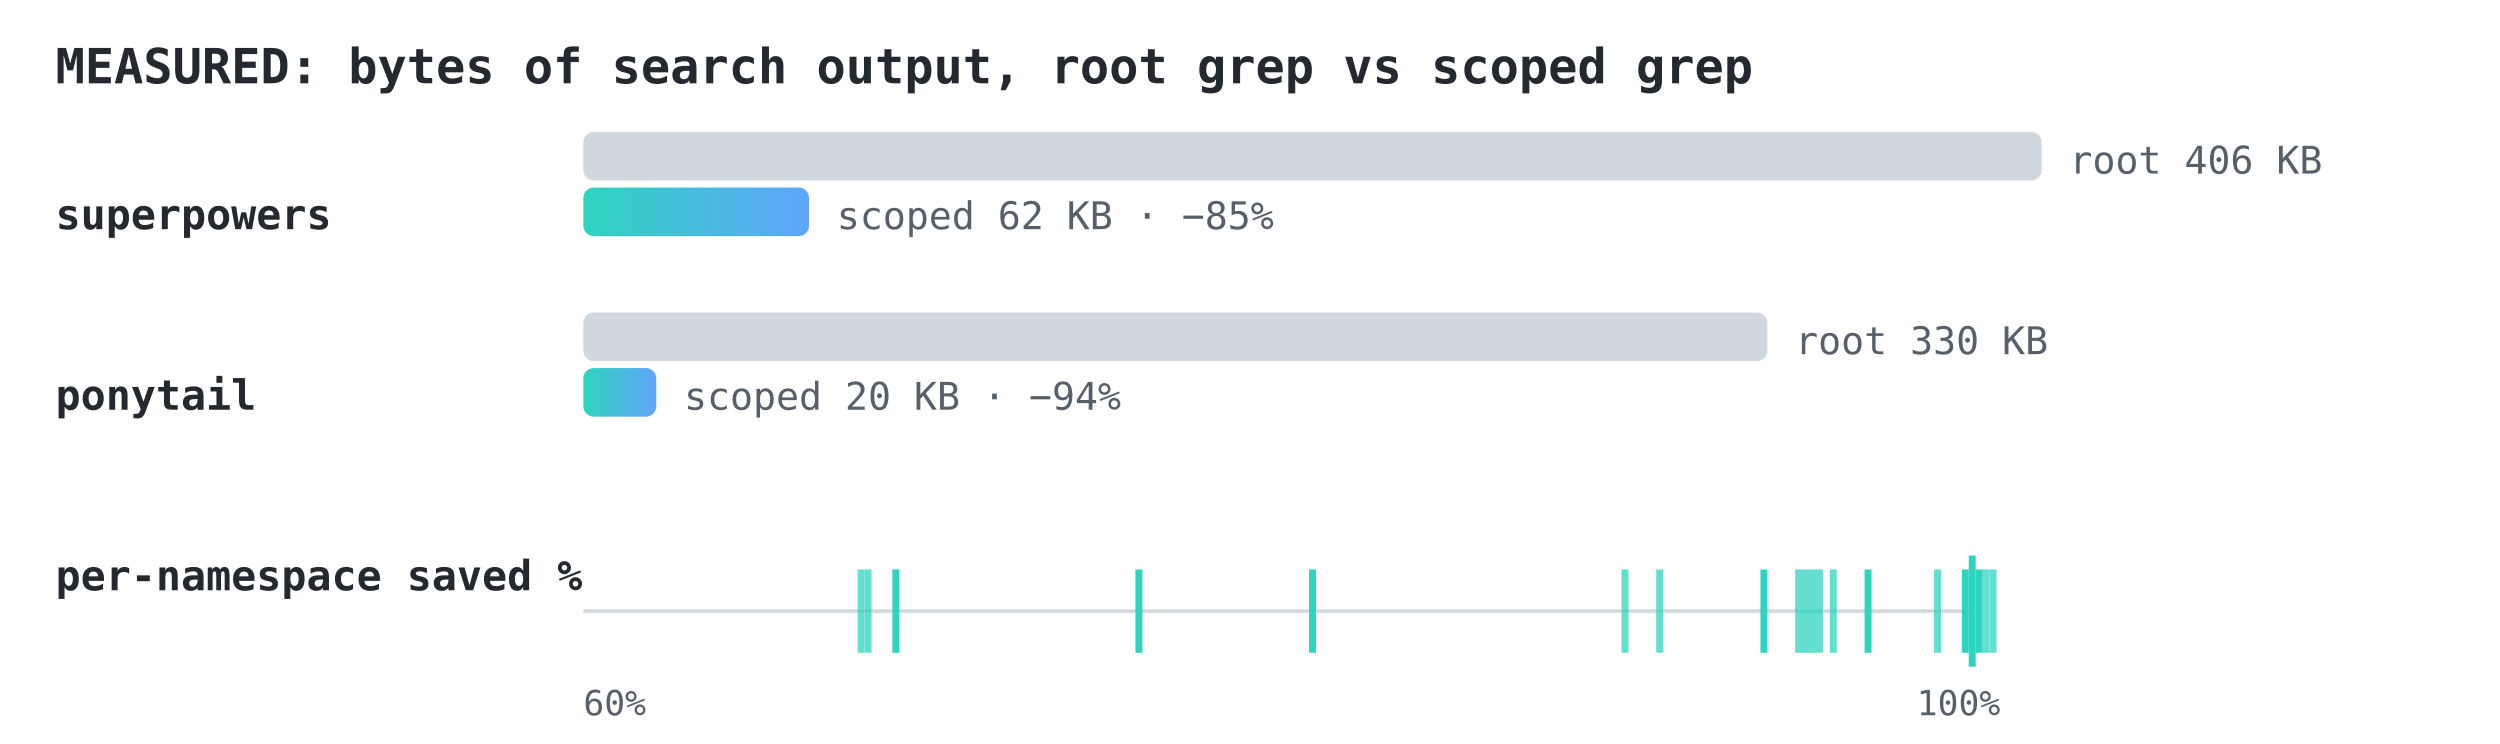
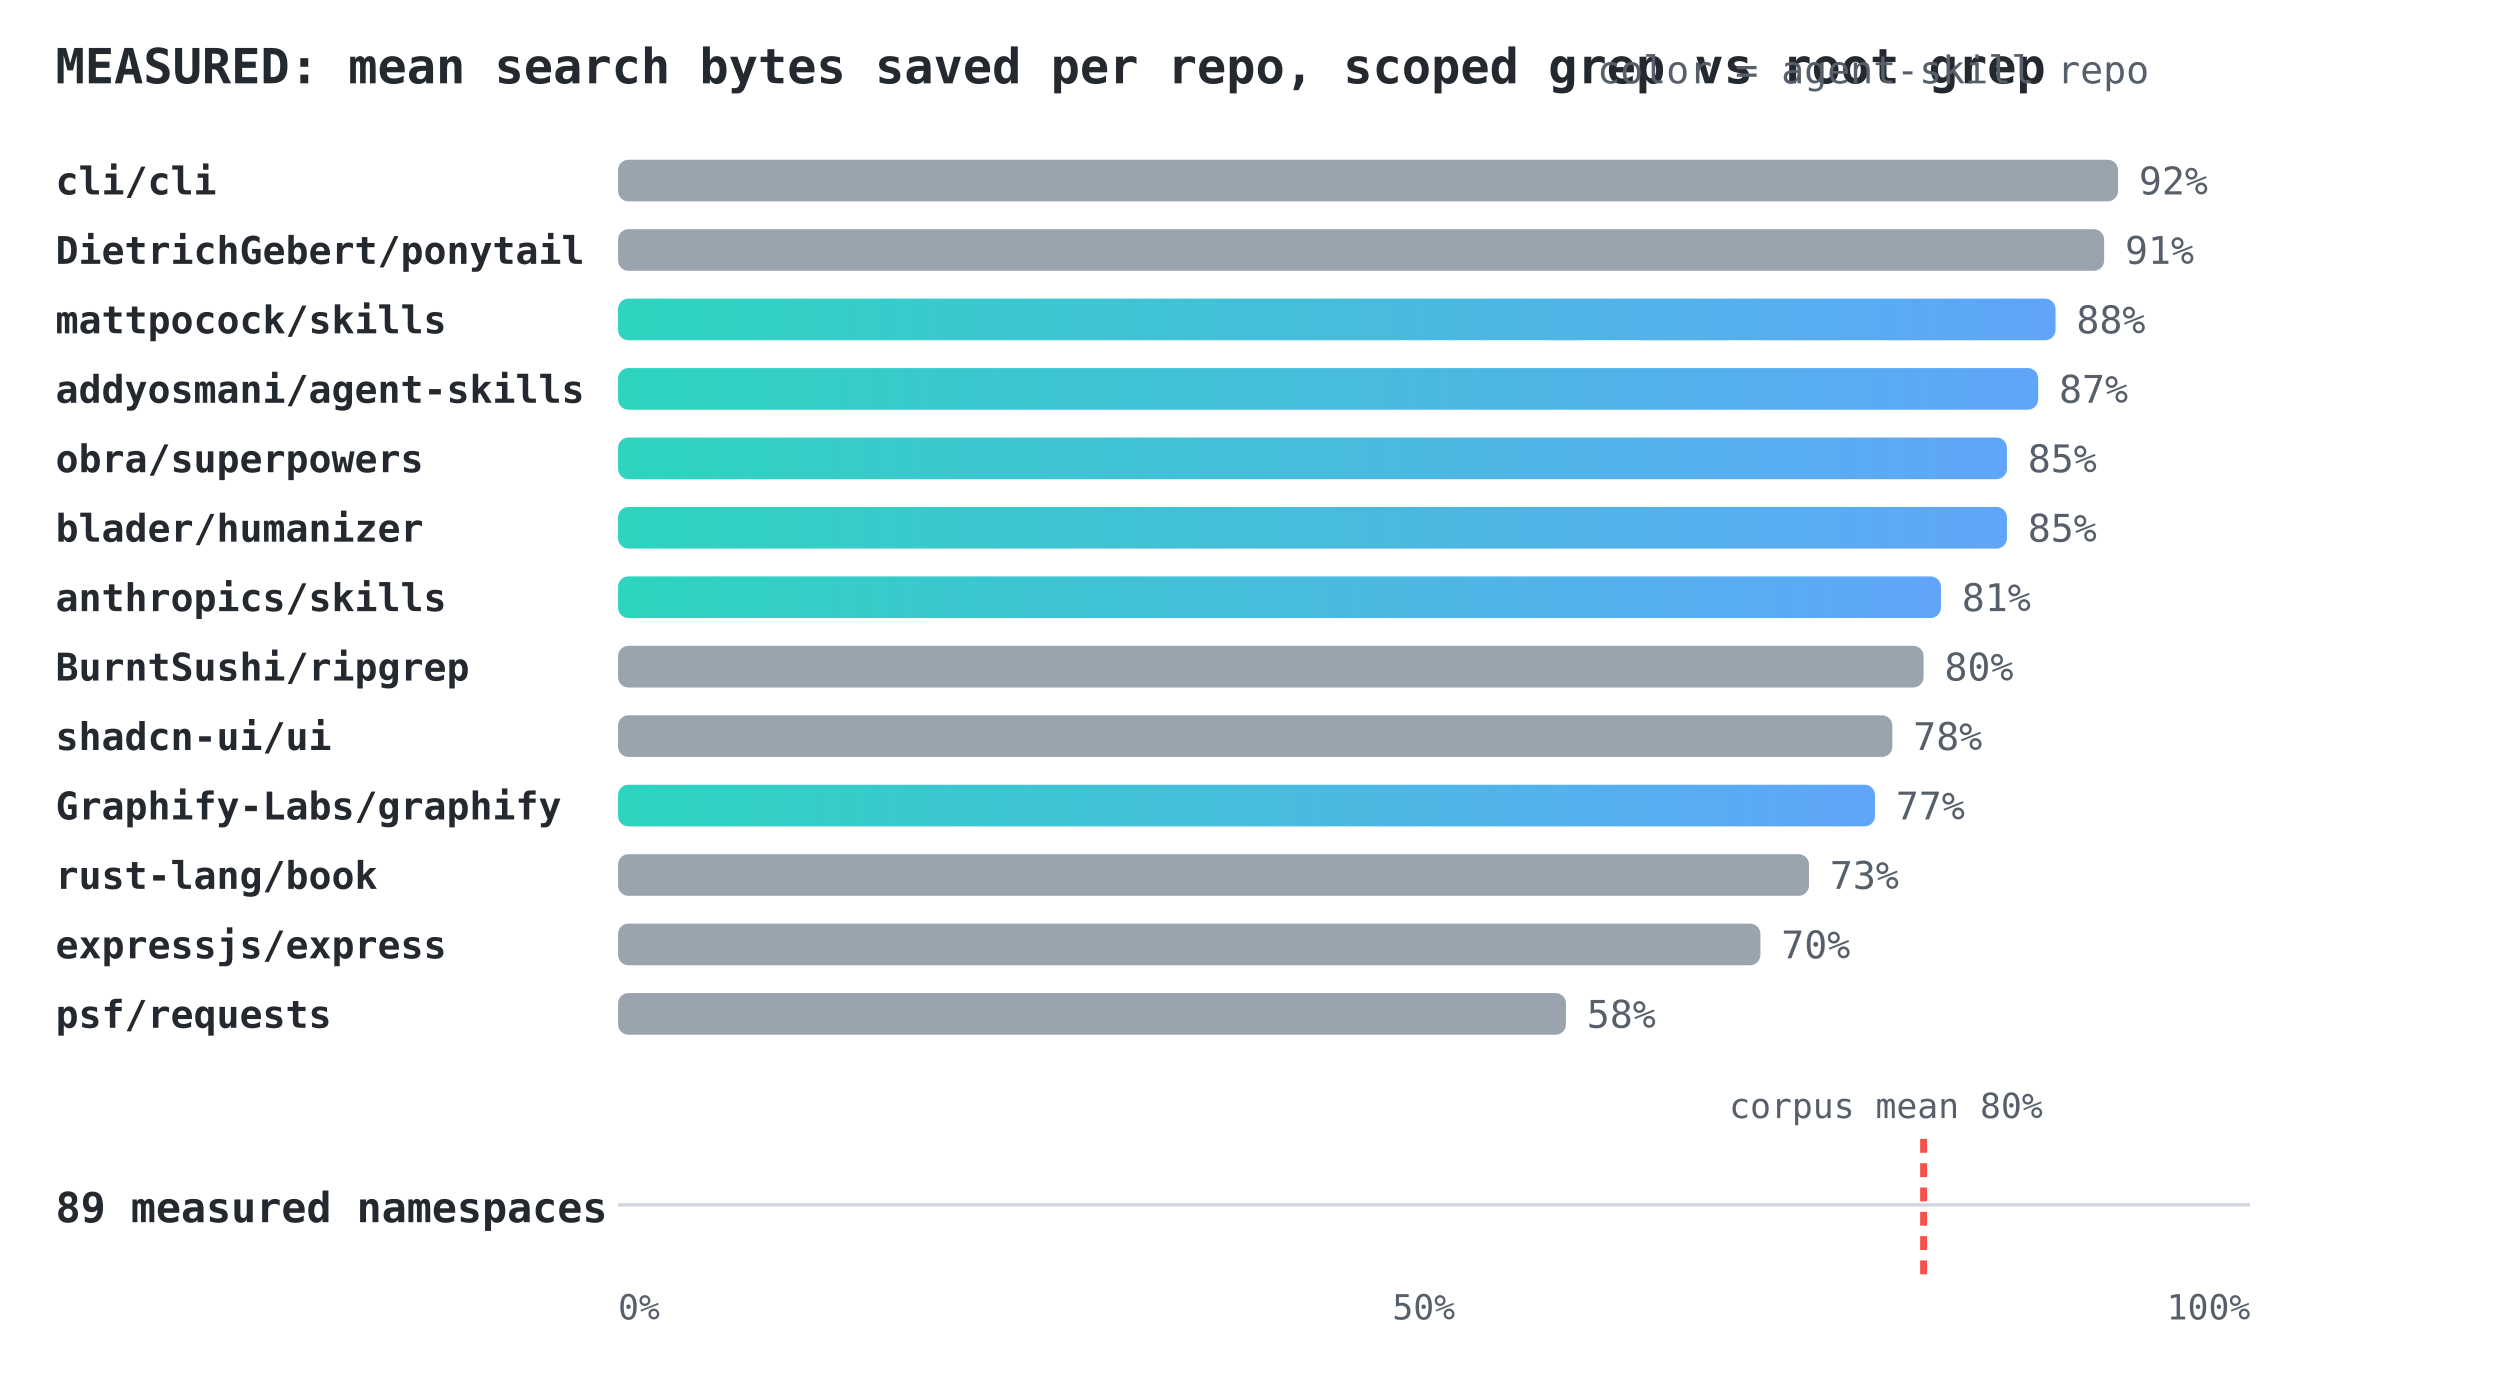
- <svg xmlns="http://www.w3.org/2000/svg" viewBox="0 0 720 214" font-family="ui-monospace,SFMono-Regular,Menlo,monospace">
+ <svg xmlns="http://www.w3.org/2000/svg" viewBox="0 0 720 402" font-family="ui-monospace,SFMono-Regular,Menlo,monospace">
  <defs>
    <linearGradient id="sc" x1="0" y1="0" x2="1" y2="0">
      <stop offset="0" stop-color="#2dd4bf" />
      <stop offset="1" stop-color="#60a5fa" />
    </linearGradient>
    <style>
      text { fill: #57606a; } .lab { fill: #24292f; font-weight: 600; }
-       .bar-root { fill: #d0d7de; } .tick { stroke: #2dd4bf; } .axis { stroke: #d0d7de; }
+       .bar-dim { fill: #9aa4ae; } .tick { stroke: #2dd4bf; } .axis { stroke: #d0d7de; }
+       .mean { stroke: #f85149; stroke-dasharray: 4 3; }
      @media (prefers-color-scheme: dark) {
-         text { fill: #8b949e; } .lab { fill: #e6edf3; } .bar-root { fill: #30363d; } .axis { stroke: #30363d; }
+         text { fill: #8b949e; } .lab { fill: #e6edf3; } .bar-dim { fill: #57606a; } .axis { stroke: #30363d; }
      }
    </style>
  </defs>
-   <text x="16" y="24" font-size="14" font-weight="700" class="lab">MEASURED: bytes of search output, root grep vs scoped grep</text>
-   <text x="16" y="66" font-size="12" class="lab">superpowers</text>
-   <rect class="bar-root" x="168" y="38" width="420" height="14" rx="3" />
-   <rect fill="url(#sc)" x="168" y="54" width="65" height="14" rx="3" />
-   <text x="596" y="50" font-size="11">root 406 KB</text>
-   <text x="241" y="66" font-size="11">scoped 62 KB · −85%</text>
-   <text x="16" y="118" font-size="12" class="lab">ponytail</text>
-   <rect class="bar-root" x="168" y="90" width="341" height="14" rx="3" />
-   <rect fill="url(#sc)" x="168" y="106" width="21" height="14" rx="3" />
-   <text x="517" y="102" font-size="11">root 330 KB</text>
-   <text x="197" y="118" font-size="11">scoped 20 KB · −94%</text>
-   <text x="16" y="170" font-size="12" class="lab">per-namespace saved %</text>
-   <line x1="168" y1="176" x2="568" y2="176" stroke="#d0d7de" class="axis" />
-   <g class="tick" stroke-width="2">
-     <line x1="258" y1="164" x2="258" y2="188" />
-     <line x1="328" y1="164" x2="328" y2="188" />
-     <line x1="378" y1="164" x2="378" y2="188" />
-     <line x1="508" y1="164" x2="508" y2="188" />
-     <line x1="538" y1="164" x2="538" y2="188" />
-     <line x1="568" y1="160" x2="568" y2="192" />
-     <line x1="566" y1="164" x2="566" y2="188" />
-     <line x1="570" y1="164" x2="570" y2="188" />
-   </g>
-   <g class="tick" stroke="#60a5fa" stroke-width="2" opacity=".75">
-     <line x1="248" y1="164" x2="248" y2="188" />
-     <line x1="250" y1="164" x2="250" y2="188" />
-     <line x1="468" y1="164" x2="468" y2="188" />
-     <line x1="478" y1="164" x2="478" y2="188" />
-     <line x1="518" y1="164" x2="518" y2="188" />
-     <line x1="520" y1="164" x2="520" y2="188" />
-     <line x1="522" y1="164" x2="522" y2="188" />
-     <line x1="524" y1="164" x2="524" y2="188" />
-     <line x1="528" y1="164" x2="528" y2="188" />
-     <line x1="558" y1="164" x2="558" y2="188" />
-     <line x1="572" y1="164" x2="572" y2="188" />
-     <line x1="574" y1="164" x2="574" y2="188" />
-   </g>
-   <text x="168" y="206" font-size="10">60%</text>
-   <text x="552" y="206" font-size="10">100%</text>
+   <text x="16" y="24" font-size="14" font-weight="700" class="lab">MEASURED: mean search bytes saved per repo, scoped grep vs root grep</text>
+   <text x="460" y="24" font-size="11">color = agent-skill repo</text>
+   <text x="16" y="56" font-size="11" class="lab">cli/cli</text>
+   <rect class="bar-dim" x="178" y="46" width="432" height="12" rx="3" />
+   <text x="616" y="56" font-size="11">92%</text>
+   <text x="16" y="76" font-size="11" class="lab">DietrichGebert/ponytail</text>
+   <rect class="bar-dim" x="178" y="66" width="428" height="12" rx="3" />
+   <text x="612" y="76" font-size="11">91%</text>
+   <text x="16" y="96" font-size="11" class="lab">mattpocock/skills</text>
+   <rect fill="url(#sc)" x="178" y="86" width="414" height="12" rx="3" />
+   <text x="598" y="96" font-size="11">88%</text>
+   <text x="16" y="116" font-size="11" class="lab">addyosmani/agent-skills</text>
+   <rect fill="url(#sc)" x="178" y="106" width="409" height="12" rx="3" />
+   <text x="593" y="116" font-size="11">87%</text>
+   <text x="16" y="136" font-size="11" class="lab">obra/superpowers</text>
+   <rect fill="url(#sc)" x="178" y="126" width="400" height="12" rx="3" />
+   <text x="584" y="136" font-size="11">85%</text>
+   <text x="16" y="156" font-size="11" class="lab">blader/humanizer</text>
+   <rect fill="url(#sc)" x="178" y="146" width="400" height="12" rx="3" />
+   <text x="584" y="156" font-size="11">85%</text>
+   <text x="16" y="176" font-size="11" class="lab">anthropics/skills</text>
+   <rect fill="url(#sc)" x="178" y="166" width="381" height="12" rx="3" />
+   <text x="565" y="176" font-size="11">81%</text>
+   <text x="16" y="196" font-size="11" class="lab">BurntSushi/ripgrep</text>
+   <rect class="bar-dim" x="178" y="186" width="376" height="12" rx="3" />
+   <text x="560" y="196" font-size="11">80%</text>
+   <text x="16" y="216" font-size="11" class="lab">shadcn-ui/ui</text>
+   <rect class="bar-dim" x="178" y="206" width="367" height="12" rx="3" />
+   <text x="551" y="216" font-size="11">78%</text>
+   <text x="16" y="236" font-size="11" class="lab">Graphify-Labs/graphify</text>
+   <rect fill="url(#sc)" x="178" y="226" width="362" height="12" rx="3" />
+   <text x="546" y="236" font-size="11">77%</text>
+   <text x="16" y="256" font-size="11" class="lab">rust-lang/book</text>
+   <rect class="bar-dim" x="178" y="246" width="343" height="12" rx="3" />
+   <text x="527" y="256" font-size="11">73%</text>
+   <text x="16" y="276" font-size="11" class="lab">expressjs/express</text>
+   <rect class="bar-dim" x="178" y="266" width="329" height="12" rx="3" />
+   <text x="513" y="276" font-size="11">70%</text>
+   <text x="16" y="296" font-size="11" class="lab">psf/requests</text>
+   <rect class="bar-dim" x="178" y="286" width="273" height="12" rx="3" />
+   <text x="457" y="296" font-size="11">58%</text>
+   <text x="16" y="352" font-size="12" class="lab">89 measured namespaces</text>
+   <line x1="178" y1="347" x2="648" y2="347" class="axis" />
+   <line x1="554" y1="328" x2="554" y2="370" class="mean" stroke-width="2" />
+   <text x="178" y="380" font-size="10">0%</text>
+   <text x="401" y="380" font-size="10">50%</text>
+   <text x="624" y="380" font-size="10">100%</text>
+   <text x="498" y="322" font-size="10">corpus mean 80%</text>
</svg>
